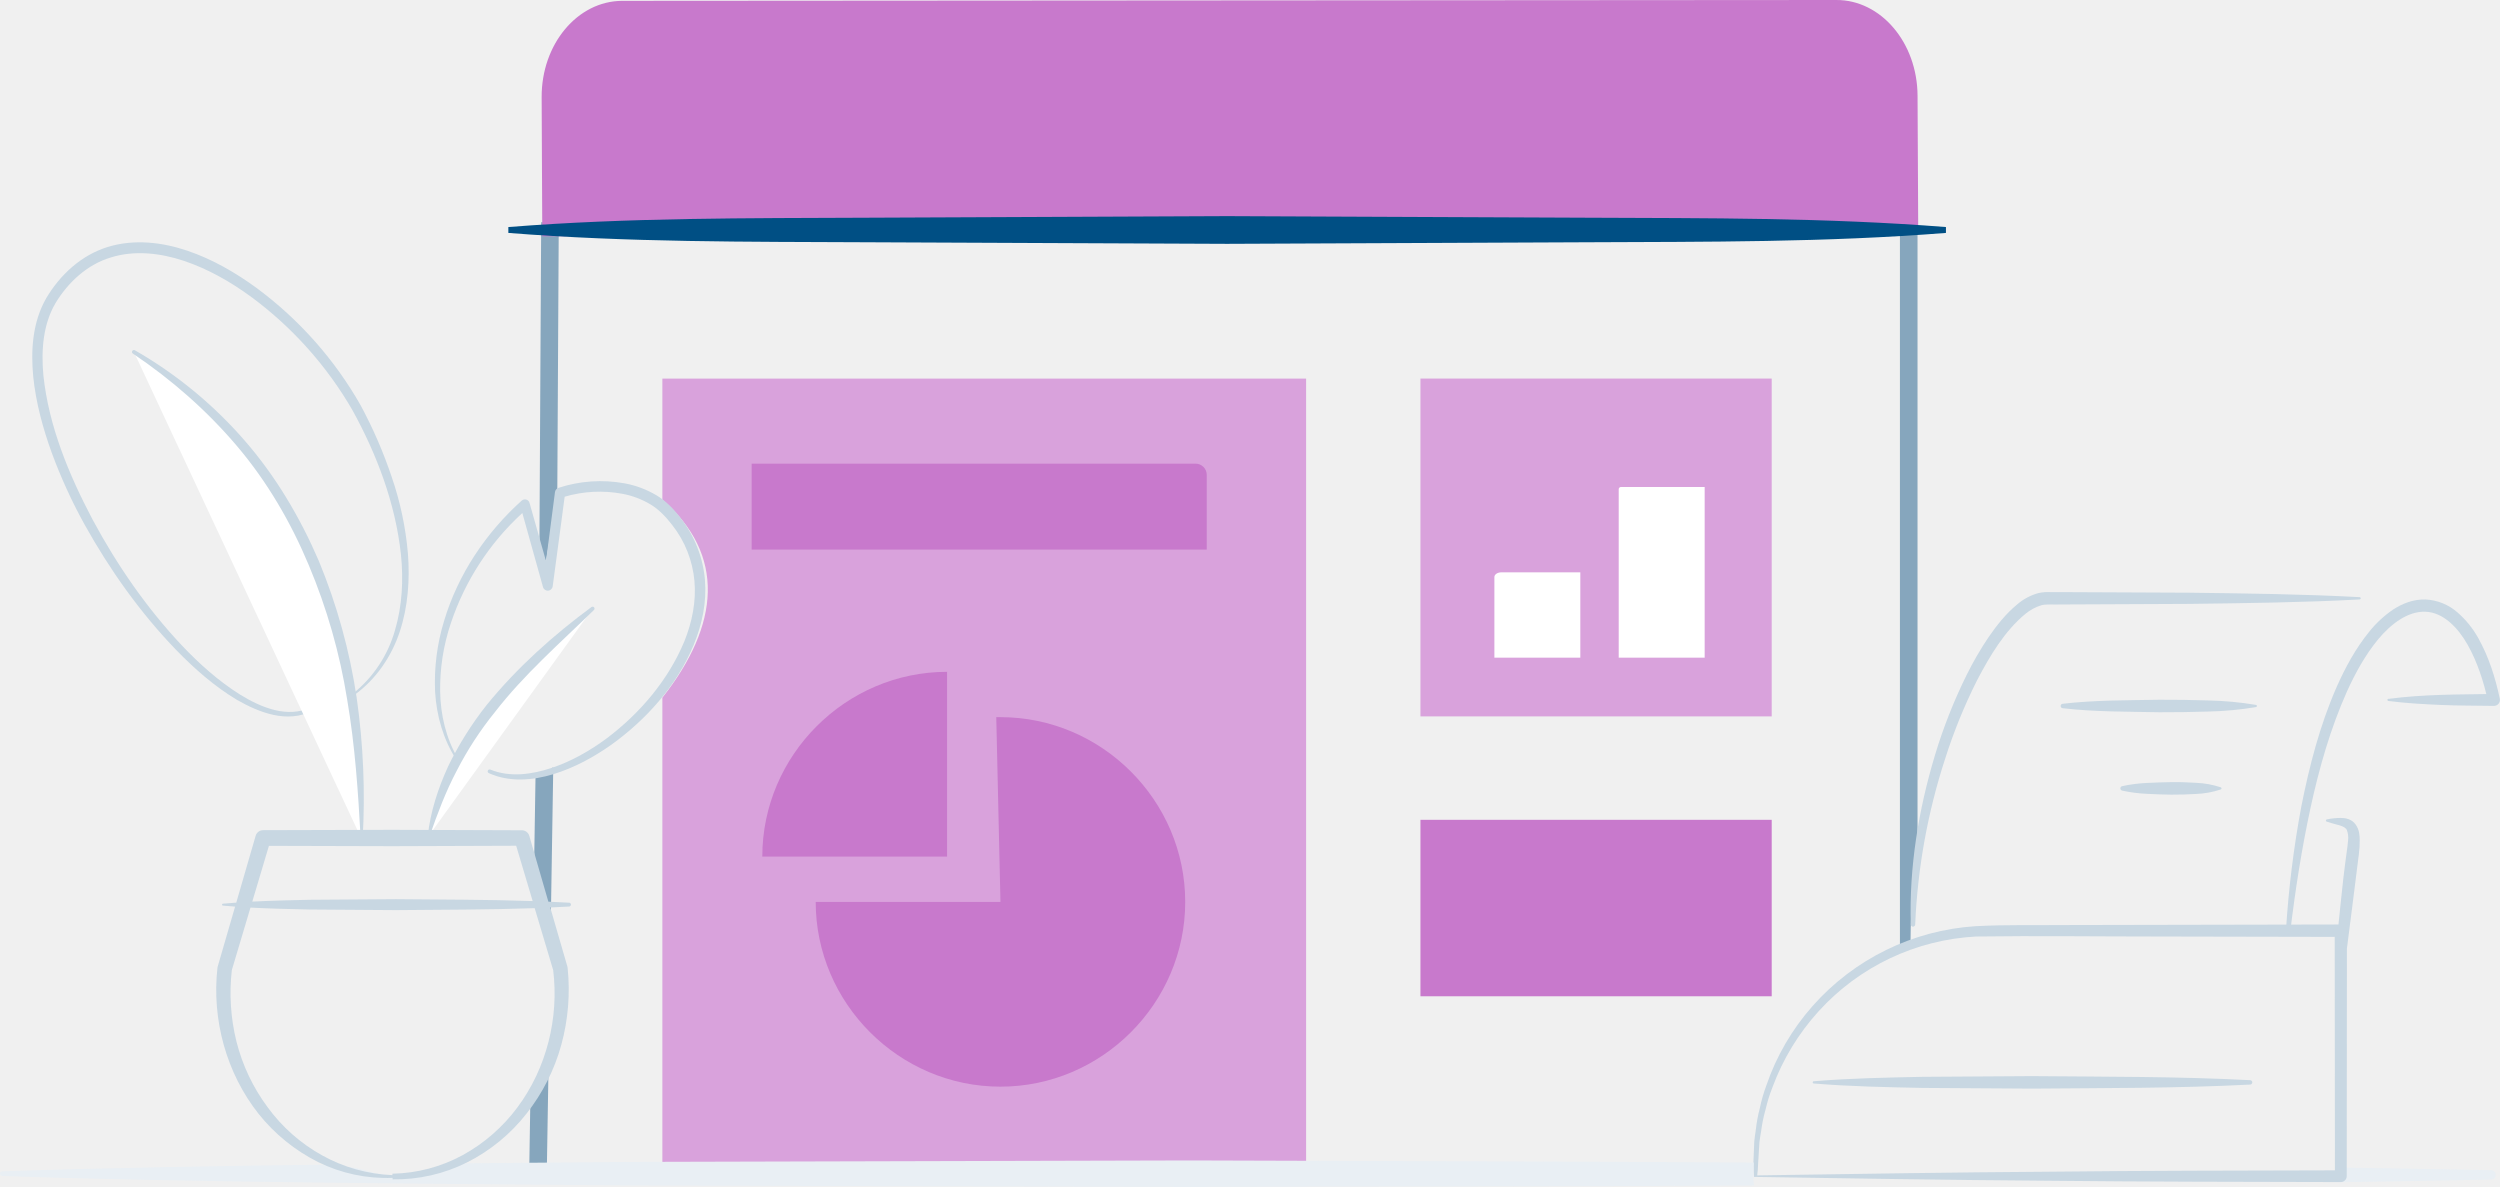
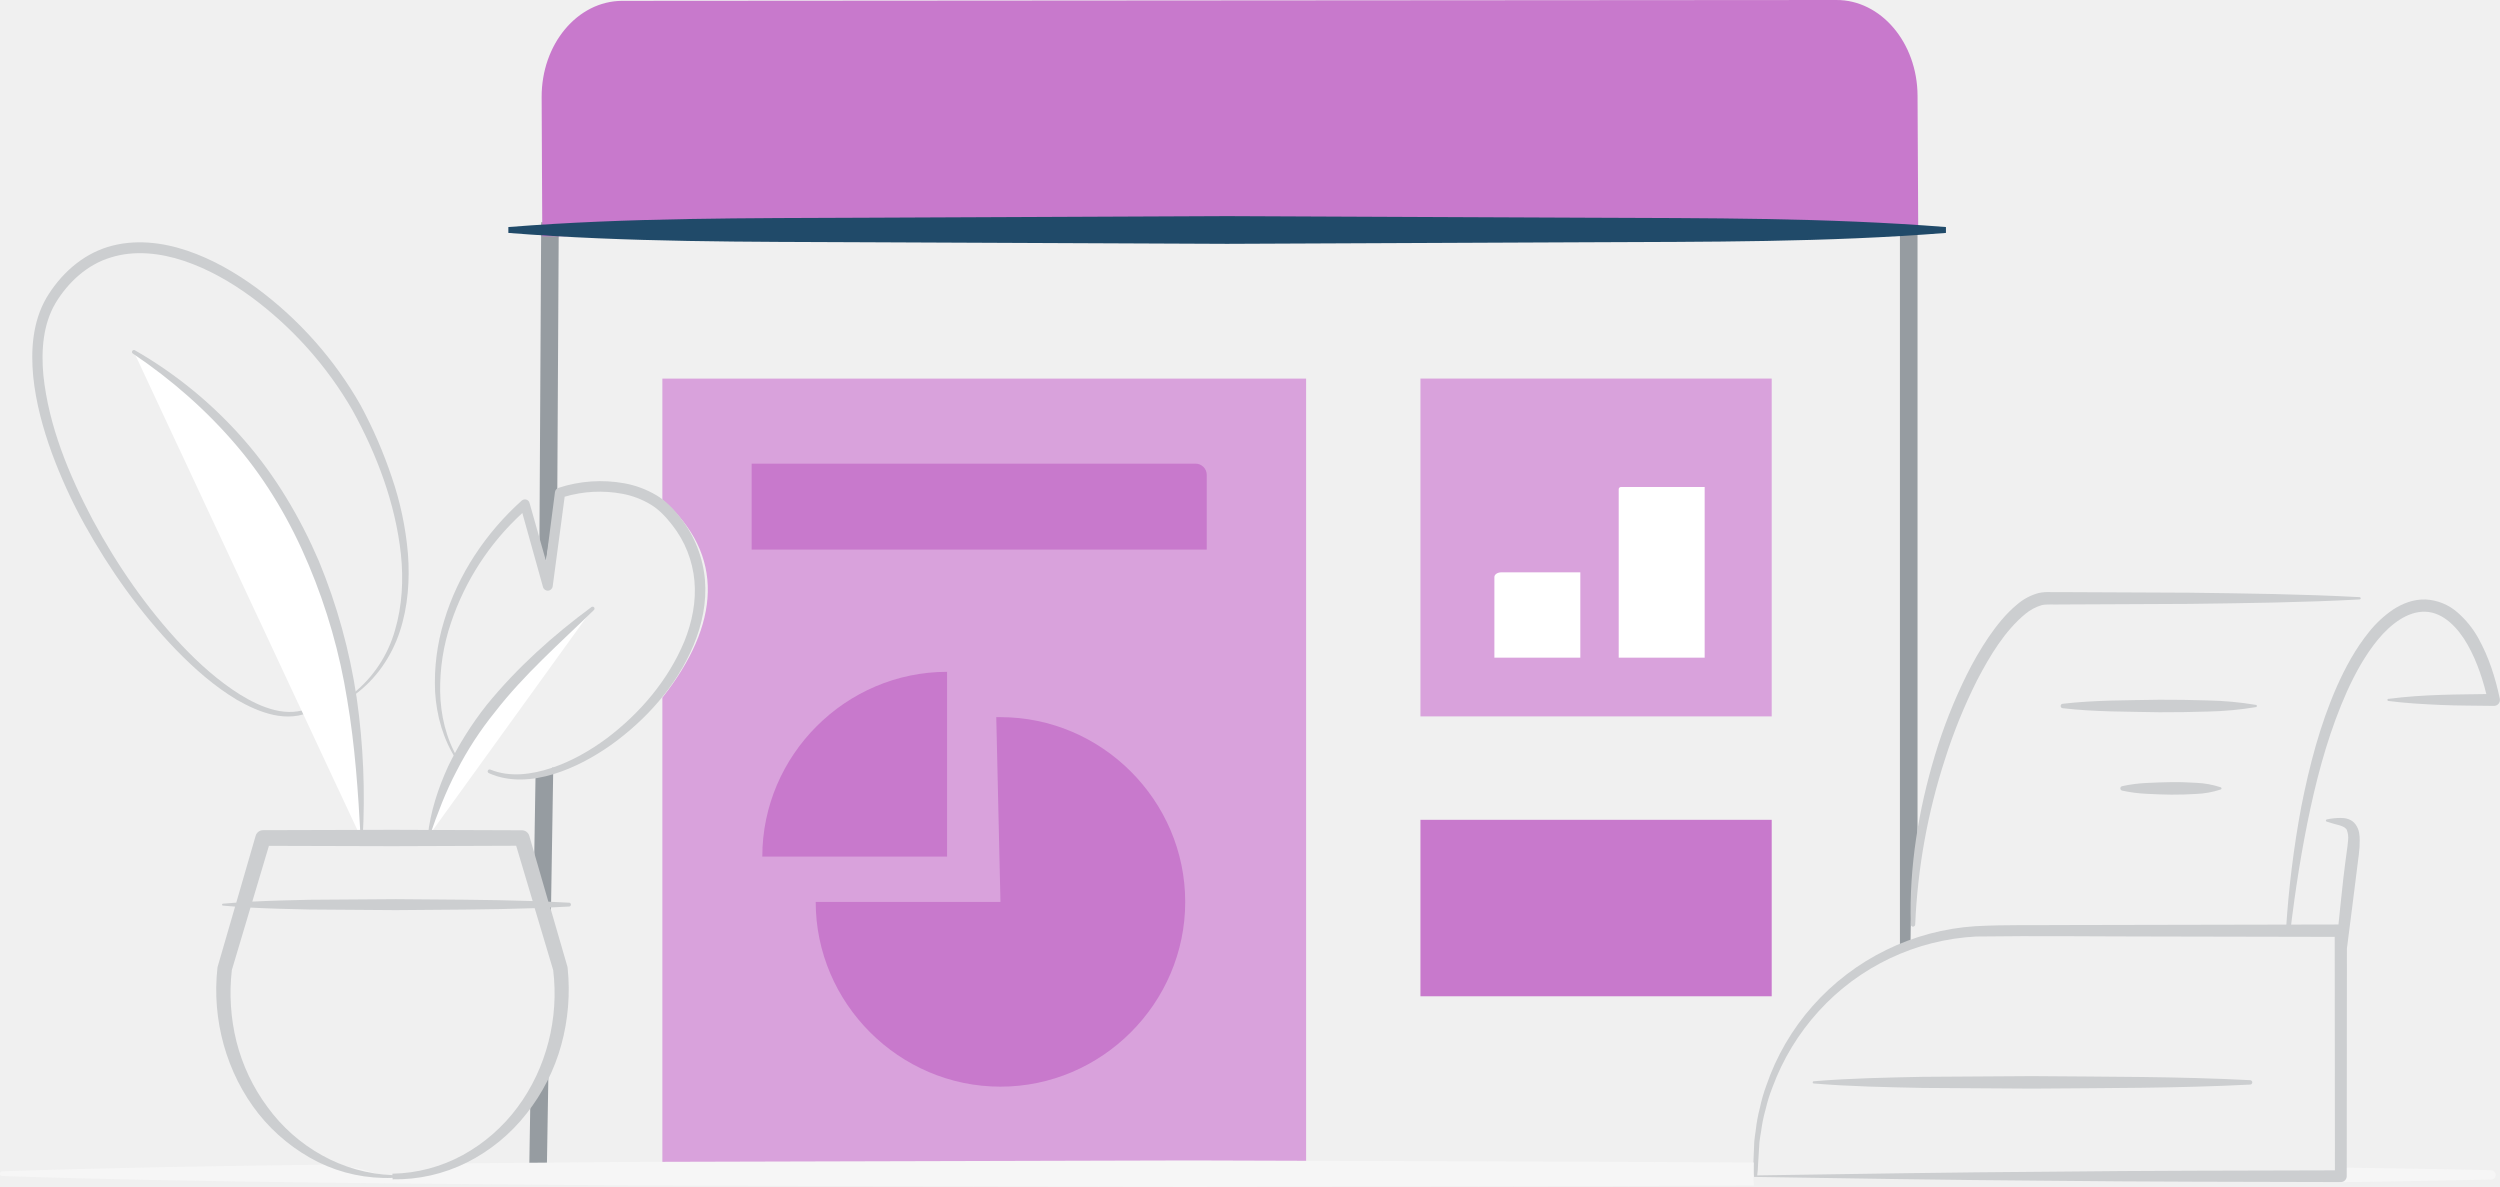
<svg xmlns="http://www.w3.org/2000/svg" id="Plan_-_Business" data-name="Plan - Business" viewBox="0 0 1458.83 692.63">
-   <path d="M3253.9,860.75c-27.82-.59-57.45-1.1-88.4-1.54v8.56c31-.44,60.58-1,88.4-1.54a2.74,2.74,0,0,0,0-5.47Z" transform="translate(-1800.14 -177.91)" style="fill:#e9eff4" />
-   <path d="M2919.08,668.38V311.74a71.64,71.64,0,0,1-10.27.73v418a15.86,15.86,0,0,1,6.19-3.22C2915,707.25,2917.24,677.58,2919.08,668.38Z" transform="translate(-1800.14 -177.91)" style="fill:#86a6bd" />
-   <path d="M2109.68,815.79l-.71,44.67c3.42.1,6.84.3,10.26.53l1-61.27A40.87,40.87,0,0,1,2109.68,815.79Z" transform="translate(-1800.14 -177.91)" style="fill:#86a6bd" />
-   <path d="M2121.59,712.95l1.4-87.36c-3,2.56-6.34,3.29-10.33,3.84l-1.1,69C2116.41,701.63,2119.58,707.21,2121.59,712.95Z" transform="translate(-1800.14 -177.91)" style="fill:#86a6bd" />
-   <polygon points="325.2 287.7 326.06 129.67 315.8 129.67 314.76 320.71 318.6 327.44 325.2 287.7" style="fill:#86a6bd" />
+   <path d="M3253.9,860.75c-27.82-.59-57.45-1.1-88.4-1.54v8.56c31-.44,60.58-1,88.4-1.54a2.74,2.74,0,0,0,0-5.47Z" transform="translate(-1800.14 -177.91)" style="fill:#F6F6F6" />
+   <path d="M2919.08,668.38V311.74a71.64,71.64,0,0,1-10.27.73v418a15.86,15.86,0,0,1,6.19-3.22C2915,707.25,2917.24,677.58,2919.08,668.38Z" transform="translate(-1800.14 -177.91)" style="fill:#969CA1" />
+   <path d="M2109.68,815.79l-.71,44.67c3.42.1,6.84.3,10.26.53l1-61.27A40.87,40.87,0,0,1,2109.68,815.79Z" transform="translate(-1800.14 -177.91)" style="fill:#969CA1" />
+   <path d="M2121.59,712.95l1.4-87.36c-3,2.56-6.34,3.29-10.33,3.84l-1.1,69C2116.41,701.63,2119.58,707.21,2121.59,712.95Z" transform="translate(-1800.14 -177.91)" style="fill:#969CA1" />
+   <polygon points="325.2 287.7 326.06 129.67 315.8 129.67 314.76 320.71 318.6 327.44 325.2 287.7" style="fill:#969CA1" />
  <path d="M2186.66,398.83v70.7c37,32.14,33.67,72.81,0,115.47V861.18H2562.3V398.83Z" transform="translate(-1800.14 -177.91)" style="fill:#d9a2dc" />
  <rect x="828.88" y="220.91" width="204.97" height="197.13" style="fill:#d9a2dc" />
  <rect x="828.88" y="478.39" width="204.97" height="102.97" style="fill:#c879cc" />
  <path d="M2116.59,315.83l-.21-42.74-.17-38.43c-.15-30.94,20.85-56.12,46.91-56.25l708.5-.5c26.06-.13,47.31,24.85,47.47,55.78l.39,78.17Z" transform="translate(-1800.14 -177.91)" style="fill:#c879cc" />
-   <path d="M2935.66,313.83c-69.91,5.53-139.81,5.13-209.72,5.45l-209.72.92-209.72-.92c-69.91-.33-139.81.09-209.72-5.45V310.4c69.91-5.54,139.81-5.13,209.72-5.45l209.72-.92,209.72.92c69.91.32,139.81-.08,209.72,5.45Z" transform="translate(-1800.14 -177.91)" style="fill:#004f84" />
+   <path d="M2935.66,313.83c-69.91,5.53-139.81,5.13-209.72,5.45l-209.72.92-209.72-.92c-69.91-.33-139.81.09-209.72-5.45V310.4c69.91-5.54,139.81-5.13,209.72-5.45l209.72-.92,209.72.92c69.91.32,139.81-.08,209.72,5.45Z" transform="translate(-1800.14 -177.91)" style="fill:#204A69" />
  <path d="M2383.94,704.2H2276.13c0,59.14,48.67,107.81,107.81,107.81s107.81-48.67,107.81-107.81-48.67-107.81-107.81-107.81l-2.45,0Z" transform="translate(-1800.14 -177.91)" style="fill:#c879cc" />
  <path d="M2352.78,677.75V569.94c-59.14,0-107.81,48.67-107.81,107.81Z" transform="translate(-1800.14 -177.91)" style="fill:#c879cc" />
  <path d="M2722.31,561.69h-50.15V514.63c0-1.52,1.84-2.75,4.1-2.75h46.05Z" transform="translate(-1800.14 -177.91)" style="fill:#fff" />
  <path d="M945.89,284.17h48.84a0,0,0,0,1,0,0v99.6a0,0,0,0,1,0,0H944.57a0,0,0,0,1,0,0V285.49A1.31,1.31,0,0,1,945.89,284.17Z" style="fill:#fff" />
-   <path d="M3193.87,585.73c10.26-1.35,20.52-2,30.78-2.34s20.52-.34,30.78-.54l-3.45,4.27c-2.56-11.55-6.22-22.92-11.91-33-5.55-9.83-14.1-18.88-24.62-19.25s-20.3,7.37-27.59,16.1c-7.41,9-13.19,19.44-18.11,30.25-9.72,21.75-16.36,45-21.42,68.47s-8.8,47.37-11.68,71.35a1.29,1.29,0,0,1-2.57-.24,591.72,591.72,0,0,1,8.94-72.2c4.72-23.82,10.85-47.56,20.74-70.07,5-11.2,10.91-22.16,18.84-31.93a64.24,64.24,0,0,1,14-13c5.43-3.55,12.06-6.15,19.09-5.87a30.51,30.51,0,0,1,18.62,7.67,55.9,55.9,0,0,1,12.09,15.05c6.17,11.09,9.87,23.06,12.45,35.1l0,.07a3.47,3.47,0,0,1-2.67,4.12,3.61,3.61,0,0,1-.8.08c-10.26-.2-20.52-.08-30.78-.54s-20.52-1-30.78-2.34a.65.65,0,0,1,0-1.29Z" transform="translate(-1800.14 -177.91)" style="fill:#c8d7e2" />
-   <path d="M3177.17,527.7c-33.18,1.79-66.36,2.17-99.55,2.6l-49.78.23-24.89.11c-4,.16-8.71-.29-11.48.41a27,27,0,0,0-9.48,5.1c-12,9.91-20.67,24.39-28.17,38.74a312.19,312.19,0,0,0-18.55,45.53,360.88,360.88,0,0,0-17.54,96.93,1.29,1.29,0,0,1-2.58,0c-1-33.39,4.48-66.82,14.12-98.82a302.25,302.25,0,0,1,18.45-46.73,191.84,191.84,0,0,1,12.69-21.91c4.81-7,10.13-13.8,17-19.44a32,32,0,0,1,12.31-6.49,27.1,27.1,0,0,1,7.11-.53l6.22,0,24.87.11,49.74.23c33.16.43,66.31.81,99.48,2.6a.65.65,0,0,1,0,1.29Z" transform="translate(-1800.14 -177.91)" style="fill:#c8d7e2" />
-   <path d="M3116.61,590.52a194.93,194.93,0,0,1-28.22,2.61c-9.41.27-18.81.46-28.22.4-18.81-.39-37.63-.17-56.44-2.36a1.3,1.3,0,0,1,0-2.58c18.81-2.19,37.63-2,56.44-2.36,9.41-.06,18.81.13,28.22.4a194.87,194.87,0,0,1,28.22,2.61.66.66,0,0,1,0,1.29Z" transform="translate(-1800.14 -177.91)" style="fill:#c8d7e2" />
-   <path d="M3096,638.6a51.92,51.92,0,0,1-14.39,2.61c-4.8.27-9.59.45-14.39.41s-9.6-.25-14.39-.49a85.44,85.44,0,0,1-14.39-1.88,1.33,1.33,0,0,1,0-2.58,85.44,85.44,0,0,1,14.39-1.88c4.8-.24,9.6-.42,14.39-.49s9.6.13,14.39.41a51.92,51.92,0,0,1,14.39,2.61.68.68,0,0,1,0,1.29Z" transform="translate(-1800.14 -177.91)" style="fill:#c8d7e2" />
-   <path d="M3174.79,659.12c-2.31-3.38-6.27-3.94-8.87-3.92a39.36,39.36,0,0,0-8,.86.68.68,0,0,0-.51.44.67.67,0,0,0,.42.85c2.52.88,5.11,1.48,7.43,2.14s4,1.69,4.4,2.92a12.71,12.71,0,0,1,.67,5.78c-.13,2.36-.55,4.68-.86,7.27-1.42,10.22-2.59,20.48-3.61,30.74q-.57,5.59-1.15,11.18l-105.16.21-53.26.11c-17.83.19-35.34-.29-53.43.67a138.94,138.94,0,0,0-95,46.56,136.64,136.64,0,0,0-27,46.37,92.85,92.85,0,0,0-3.74,12.94,90,90,0,0,0-2.45,13.23c-.28,2.23-.7,4.44-.87,6.67l-.27,6.72-.27,6.72c0,2.38.2,4.82.42,7.1h.48c56.12.87,112.89,1.82,170.08,2.22,57.11.64,114.55.63,171.84.79h0a3.46,3.46,0,0,0,3.45-3.47l.11-132.82c1.09-8.14,2.06-16.29,3.12-24.42q2-15.31,3.85-30.63a57.74,57.74,0,0,0,.49-8.11C3177.06,665.49,3177,662.3,3174.79,659.12ZM2825.52,863.79l.05-.45a51.37,51.37,0,0,0,.45-5.75l.4-6.57.4-6.57c.21-2.18.67-4.34,1-6.51a87.11,87.11,0,0,1,2.65-12.87,89.62,89.62,0,0,1,3.9-12.53,135.92,135.92,0,0,1,27-44.53,133.6,133.6,0,0,1,91.9-43.61c35.13-.49,70.91,0,106.33,0l102.92.21.12,136.23c-55.36.16-110.6.16-166.15.79C2940,862,2883.08,862.92,2825.52,863.79Z" transform="translate(-1800.14 -177.91)" style="fill:#c8d7e2" />
-   <path d="M2858.45,808.87c21.22-1.78,42.45-2.15,63.67-2.6l63.67-.41c42.45.39,84.89.17,127.34,2.36a1.29,1.29,0,0,1,0,2.58c-42.45,2.19-84.89,2-127.34,2.36l-63.67-.41c-21.22-.44-42.44-.82-63.67-2.6a.65.65,0,0,1,0-1.29Z" transform="translate(-1800.14 -177.91)" style="fill:#c8d7e2" />
-   <path d="M2006.42,582.42a72.71,72.71,0,0,0,24.21-36.76c4.22-14.28,5-29.42,3.47-44.22-3.21-29.69-14-58.3-28.41-84.38a217.62,217.62,0,0,0-59.24-66.11c-12-8.73-25.05-16.16-39-20.82s-28.94-6.27-42.6-2c-13.7,4.08-25,14.45-32.38,26.78-7.23,12.3-8.37,27.56-7,42.12,3.12,29.48,14.81,57.76,28.74,84.15,14.18,26.38,31.37,51.34,51.9,73.2,10.3,10.86,21.52,20.94,34.13,28.85,6.31,3.88,13,7.24,20.15,9s14.73,1.65,21.2-1.74a1.12,1.12,0,0,1,1.07,2c-7,3.92-15.37,4.22-22.91,2.59s-14.7-5-21.34-8.77c-13.18-7.91-24.71-18.09-35.35-29-21.16-21.92-38.9-46.92-53.68-73.51a302,302,0,0,1-19-41.56c-5.2-14.35-9.28-29.24-10.86-44.64-1.43-15.24-.48-31.71,7.67-45.82,8-13.45,20.35-25,35.82-29.76s31.85-2.75,46.46,2.19,28.2,12.81,40.56,21.86a220.91,220.91,0,0,1,60.5,68.25,267.34,267.34,0,0,1,18.21,42,186.07,186.07,0,0,1,9.45,44.75c1.15,15.23.05,30.84-4.78,45.45s-13.92,27.78-26.26,36.79a.56.56,0,0,1-.68-.89Z" transform="translate(-1800.14 -177.91)" style="fill:#c8d7e2" />
-   <path d="M2211.5,516.35a68,68,0,0,0-14.07-36c-3.85-5.07-8.57-10.11-14.41-13.53a56.28,56.28,0,0,0-18.49-6.88,78.42,78.42,0,0,0-38.54,2.66,3,3,0,0,0-2,2.42v0l-5.24,40.31-9.62-34v0a2.79,2.79,0,0,0-4.55-1.3c-20.94,18.79-37.12,43-45.24,70a122.23,122.23,0,0,0-5.31,41.58c.83,14,4.8,27.94,12.44,39.66a.57.57,0,0,0,.76.17.56.56,0,0,0,.19-.77c-7-11.85-10.22-25.58-10.43-39.19a119.2,119.2,0,0,1,6.33-40.2,152.49,152.49,0,0,1,41.62-64L2117,520.47a2.89,2.89,0,0,0,5.65-.4l7-52.32a72.46,72.46,0,0,1,33.66-1.7,50,50,0,0,1,16.38,6.18c5,3,8.93,7.18,12.68,12a61.79,61.79,0,0,1,13,32.67c1.08,11.89-1.36,24-5.87,35.22-9.31,22.45-25.75,41.9-45.32,56.64-9.86,7.29-20.67,13.46-32.28,17.3s-24.27,5.55-35.62.93a1.14,1.14,0,0,0-1.47.57,1.12,1.12,0,0,0,.56,1.49c11.89,5.42,25.61,4.3,37.67.62,12.21-3.74,23.49-9.88,33.84-17.18,20.5-14.77,38.09-34.38,48-58.16C2209.82,542.43,2212.59,529.41,2211.5,516.35Z" transform="translate(-1800.14 -177.91)" style="fill:#c8d7e2" />
+   <path d="M3193.87,585.73c10.26-1.35,20.52-2,30.78-2.34s20.52-.34,30.78-.54l-3.45,4.27c-2.56-11.55-6.22-22.92-11.91-33-5.55-9.83-14.1-18.88-24.62-19.25s-20.3,7.37-27.59,16.1c-7.41,9-13.19,19.44-18.11,30.25-9.72,21.75-16.36,45-21.42,68.47s-8.8,47.37-11.68,71.35a1.29,1.29,0,0,1-2.57-.24,591.72,591.72,0,0,1,8.94-72.2c4.72-23.82,10.85-47.56,20.74-70.07,5-11.2,10.91-22.16,18.84-31.93a64.24,64.24,0,0,1,14-13c5.43-3.55,12.06-6.15,19.09-5.87a30.51,30.51,0,0,1,18.62,7.67,55.9,55.9,0,0,1,12.09,15.05c6.17,11.09,9.87,23.06,12.45,35.1l0,.07a3.47,3.47,0,0,1-2.67,4.12,3.61,3.61,0,0,1-.8.08c-10.26-.2-20.52-.08-30.78-.54s-20.52-1-30.78-2.34a.65.65,0,0,1,0-1.29Z" transform="translate(-1800.14 -177.91)" style="fill:#CCCED0" />
+   <path d="M3177.17,527.7c-33.18,1.79-66.36,2.17-99.55,2.6l-49.78.23-24.89.11c-4,.16-8.71-.29-11.48.41a27,27,0,0,0-9.48,5.1c-12,9.91-20.67,24.39-28.17,38.74a312.19,312.19,0,0,0-18.55,45.53,360.88,360.88,0,0,0-17.54,96.93,1.29,1.29,0,0,1-2.58,0c-1-33.39,4.48-66.82,14.12-98.82a302.25,302.25,0,0,1,18.45-46.73,191.84,191.84,0,0,1,12.69-21.91c4.81-7,10.13-13.8,17-19.44a32,32,0,0,1,12.31-6.49,27.1,27.1,0,0,1,7.11-.53l6.22,0,24.87.11,49.74.23c33.16.43,66.31.81,99.48,2.6a.65.65,0,0,1,0,1.29Z" transform="translate(-1800.14 -177.91)" style="fill:#CCCED0" />
+   <path d="M3116.61,590.52a194.93,194.93,0,0,1-28.22,2.61c-9.41.27-18.81.46-28.22.4-18.81-.39-37.63-.17-56.44-2.36a1.3,1.3,0,0,1,0-2.58c18.81-2.19,37.63-2,56.44-2.36,9.41-.06,18.81.13,28.22.4a194.87,194.87,0,0,1,28.22,2.61.66.66,0,0,1,0,1.29Z" transform="translate(-1800.14 -177.91)" style="fill:#CCCED0" />
+   <path d="M3096,638.6a51.92,51.92,0,0,1-14.39,2.61c-4.8.27-9.59.45-14.39.41s-9.6-.25-14.39-.49a85.44,85.44,0,0,1-14.39-1.88,1.33,1.33,0,0,1,0-2.58,85.44,85.44,0,0,1,14.39-1.88c4.8-.24,9.6-.42,14.39-.49s9.6.13,14.39.41a51.92,51.92,0,0,1,14.39,2.61.68.68,0,0,1,0,1.29Z" transform="translate(-1800.14 -177.91)" style="fill:#CCCED0" />
+   <path d="M3174.79,659.12c-2.31-3.38-6.27-3.94-8.87-3.92a39.36,39.36,0,0,0-8,.86.68.68,0,0,0-.51.44.67.67,0,0,0,.42.85c2.52.88,5.11,1.48,7.43,2.14s4,1.69,4.4,2.92a12.71,12.71,0,0,1,.67,5.78c-.13,2.36-.55,4.68-.86,7.27-1.42,10.22-2.59,20.48-3.61,30.74q-.57,5.59-1.15,11.18l-105.16.21-53.26.11c-17.83.19-35.34-.29-53.43.67a138.94,138.94,0,0,0-95,46.56,136.64,136.64,0,0,0-27,46.37,92.85,92.85,0,0,0-3.74,12.94,90,90,0,0,0-2.45,13.23c-.28,2.23-.7,4.44-.87,6.67l-.27,6.72-.27,6.72c0,2.38.2,4.82.42,7.1h.48c56.12.87,112.89,1.82,170.08,2.22,57.11.64,114.55.63,171.84.79h0a3.46,3.46,0,0,0,3.45-3.47l.11-132.82c1.09-8.14,2.06-16.29,3.12-24.42q2-15.31,3.85-30.63a57.74,57.74,0,0,0,.49-8.11C3177.06,665.49,3177,662.3,3174.79,659.12ZM2825.52,863.79l.05-.45a51.37,51.37,0,0,0,.45-5.75l.4-6.57.4-6.57c.21-2.18.67-4.34,1-6.51a87.11,87.11,0,0,1,2.65-12.87,89.62,89.62,0,0,1,3.9-12.53,135.92,135.92,0,0,1,27-44.53,133.6,133.6,0,0,1,91.9-43.61c35.13-.49,70.91,0,106.33,0l102.92.21.12,136.23c-55.36.16-110.6.16-166.15.79C2940,862,2883.08,862.92,2825.52,863.79Z" transform="translate(-1800.14 -177.91)" style="fill:#CCCED0" />
+   <path d="M2858.45,808.87c21.22-1.78,42.45-2.15,63.67-2.6l63.67-.41c42.45.39,84.89.17,127.34,2.36a1.29,1.29,0,0,1,0,2.58c-42.45,2.19-84.89,2-127.34,2.36l-63.67-.41c-21.22-.44-42.44-.82-63.67-2.6a.65.65,0,0,1,0-1.29Z" transform="translate(-1800.14 -177.91)" style="fill:#CCCED0" />
+   <path d="M2006.42,582.42a72.71,72.71,0,0,0,24.21-36.76c4.22-14.28,5-29.42,3.47-44.22-3.21-29.69-14-58.3-28.41-84.38a217.62,217.62,0,0,0-59.24-66.11c-12-8.73-25.05-16.16-39-20.82s-28.94-6.27-42.6-2c-13.7,4.08-25,14.45-32.38,26.78-7.23,12.3-8.37,27.56-7,42.12,3.12,29.48,14.81,57.76,28.74,84.15,14.18,26.38,31.37,51.34,51.9,73.2,10.3,10.86,21.52,20.94,34.13,28.85,6.31,3.88,13,7.24,20.15,9s14.73,1.65,21.2-1.74a1.12,1.12,0,0,1,1.07,2c-7,3.92-15.37,4.22-22.91,2.59s-14.7-5-21.34-8.77c-13.18-7.91-24.71-18.09-35.35-29-21.16-21.92-38.9-46.92-53.68-73.51a302,302,0,0,1-19-41.56c-5.2-14.35-9.28-29.24-10.86-44.64-1.43-15.24-.48-31.71,7.67-45.82,8-13.45,20.35-25,35.82-29.76s31.85-2.75,46.46,2.19,28.2,12.81,40.56,21.86a220.91,220.91,0,0,1,60.5,68.25,267.34,267.34,0,0,1,18.21,42,186.07,186.07,0,0,1,9.45,44.75c1.15,15.23.05,30.84-4.78,45.45s-13.92,27.78-26.26,36.79a.56.56,0,0,1-.68-.89Z" transform="translate(-1800.14 -177.91)" style="fill:#CCCED0" />
+   <path d="M2211.5,516.35a68,68,0,0,0-14.07-36c-3.85-5.07-8.57-10.11-14.41-13.53a56.28,56.28,0,0,0-18.49-6.88,78.42,78.42,0,0,0-38.54,2.66,3,3,0,0,0-2,2.42v0l-5.24,40.31-9.62-34v0a2.79,2.79,0,0,0-4.55-1.3c-20.94,18.79-37.12,43-45.24,70a122.23,122.23,0,0,0-5.31,41.58c.83,14,4.8,27.94,12.44,39.66a.57.57,0,0,0,.76.17.56.56,0,0,0,.19-.77c-7-11.85-10.22-25.58-10.43-39.19a119.2,119.2,0,0,1,6.33-40.2,152.49,152.49,0,0,1,41.62-64L2117,520.47a2.89,2.89,0,0,0,5.65-.4l7-52.32a72.46,72.46,0,0,1,33.66-1.7,50,50,0,0,1,16.38,6.18c5,3,8.93,7.18,12.68,12a61.79,61.79,0,0,1,13,32.67c1.08,11.89-1.36,24-5.87,35.22-9.31,22.45-25.75,41.9-45.32,56.64-9.86,7.29-20.67,13.46-32.28,17.3s-24.27,5.55-35.62.93a1.14,1.14,0,0,0-1.47.57,1.12,1.12,0,0,0,.56,1.49c11.89,5.42,25.61,4.3,37.67.62,12.21-3.74,23.49-9.88,33.84-17.18,20.5-14.77,38.09-34.38,48-58.16C2209.82,542.43,2212.59,529.41,2211.5,516.35Z" transform="translate(-1800.14 -177.91)" style="fill:#CCCED0" />
  <path d="M2050.32,665.63c13.14-58.87,52-95.59,95.73-132.66" transform="translate(-1800.14 -177.91)" style="fill:#fff" />
-   <path d="M2049.77,665.51c1.56-14,6-27.56,11.86-40.38a194.88,194.88,0,0,1,22.47-35.81c17.82-21.89,38.82-40.67,61.22-57.21a1.13,1.13,0,0,1,1.45,1.71c-19.91,19.42-40.86,37.7-57.7,59.45a197.42,197.42,0,0,0-22.39,34.35c-6.41,12.12-11.27,25-15.82,38.12a.57.57,0,0,1-1.1-.24Z" transform="translate(-1800.14 -177.91)" style="fill:#c8d7e2" />
+   <path d="M2049.77,665.51c1.56-14,6-27.56,11.86-40.38a194.88,194.88,0,0,1,22.47-35.81c17.82-21.89,38.82-40.67,61.22-57.21a1.13,1.13,0,0,1,1.45,1.71c-19.91,19.42-40.86,37.7-57.7,59.45a197.42,197.42,0,0,0-22.39,34.35c-6.41,12.12-11.27,25-15.82,38.12a.57.57,0,0,1-1.1-.24Z" transform="translate(-1800.14 -177.91)" style="fill:#CCCED0" />
  <path d="M2011.19,667.62c2-153.94-59.3-239.23-132.92-284.35" transform="translate(-1800.14 -177.91)" style="fill:#fff" />
-   <path d="M2010.62,667.61c-1.47-27.42-3.32-54.68-7.91-81.58a340.19,340.19,0,0,0-22.36-78.27c-10.45-25-24.28-48.75-41.85-69.47s-38.15-38.81-60.84-54.07a1.12,1.12,0,0,1-.32-1.56,1.14,1.14,0,0,1,1.5-.36,248.87,248.87,0,0,1,63.84,52.43c18.27,20.91,32.57,45.1,43.52,70.55a339.58,339.58,0,0,1,22.08,79.85,414,414,0,0,1,3.46,82.49.56.56,0,0,1-.59.53A.57.57,0,0,1,2010.62,667.61Z" transform="translate(-1800.14 -177.91)" style="fill:#c8d7e2" />
+   <path d="M2010.62,667.61c-1.47-27.42-3.32-54.68-7.91-81.58a340.19,340.19,0,0,0-22.36-78.27c-10.45-25-24.28-48.75-41.85-69.47s-38.15-38.81-60.84-54.07a1.12,1.12,0,0,1-.32-1.56,1.14,1.14,0,0,1,1.5-.36,248.87,248.87,0,0,1,63.84,52.43c18.27,20.91,32.57,45.1,43.52,70.55a339.58,339.58,0,0,1,22.08,79.85,414,414,0,0,1,3.46,82.49.56.56,0,0,1-.59.53A.57.57,0,0,1,2010.62,667.61Z" transform="translate(-1800.14 -177.91)" style="fill:#CCCED0" />
  <line x1="130.05" y1="527.87" x2="331.92" y2="527.87" style="fill:#fff" />
  <path d="M2353,340.77h43.61a0,0,0,0,1,0,0V606.33a0,0,0,0,1,0,0h-50.15a0,0,0,0,1,0,0v-259A6.54,6.54,0,0,1,2353,340.77Z" transform="translate(1044.94 -2075.91) rotate(90)" style="fill:#c879cc" />
-   <path d="M2823.55,856.29c-118-.71-210.92-.79-328.87-1.23l-326.61.87c-32.7.28-69,.55-106.76.89a2.2,2.2,0,0,1-1.75,1.62c-7.85,1.46-14.36,6.2-22.56,6a70.75,70.75,0,0,1-8.55-.74c-9.42.25-17.55-4.89-26.89-4.9a2.15,2.15,0,0,1-2.12-1.39c-69.27.79-139.41,2-198,4a1.37,1.37,0,0,0,0,2.74c108.87,3.77,257.74,4.57,366.61,5.51l326.61.87c117.68-.45,211.36-.14,329-.85C2823,865.13,2823.55,860.66,2823.55,856.29Z" transform="translate(-1800.14 -177.91)" style="fill:#e9eff4" />
-   <path d="M2132.06,704.66q-6-.34-11.93-.59L2109,665.64a4.49,4.49,0,0,0-4.29-3.24h0l-75.52-.27-75.52.21h0a4.55,4.55,0,0,0-4.35,3.28l-11.31,39c-2.58.18-5.15.38-7.73.62a.56.56,0,0,0,0,1.12c2.35.22,4.7.4,7.05.58l-10.16,35,0,0a4.11,4.11,0,0,0-.13.66c-3.42,30.18,5.21,61.58,24,85.28a103.77,103.77,0,0,0,34.84,28.19,90.46,90.46,0,0,0,43.35,9.16v.85a93.27,93.27,0,0,0,43.43-9.86,102.64,102.64,0,0,0,34.67-28.41,113.2,113.2,0,0,0,20.34-40.16,122.16,122.16,0,0,0,3.69-45,3.85,3.85,0,0,0-.13-.64l0-.07-10-34.49q5.47-.24,10.95-.55a1.12,1.12,0,0,0,0-2.25Zm-175-33.17,72.12.2,72.16-.26,9.63,32.28c-26.6-.9-53.2-.84-79.8-1.11l-50.47.36c-11.11.26-22.23.49-33.34,1.06ZM2122.94,744c3.43,27.95-3.85,57.21-20.79,80a99.25,99.25,0,0,1-31.88,27.89,89.08,89.08,0,0,1-41.13,10.91v.84A91.94,91.94,0,0,1,1987.93,852a98.11,98.11,0,0,1-31.71-28.11,108.85,108.85,0,0,1-18.09-38.16,117.84,117.84,0,0,1-2.71-41.73l10.88-36.48c11.46.61,22.91.86,34.37,1.12l50.47.36c27-.27,54-.2,81-1.15Z" transform="translate(-1800.14 -177.91)" style="fill:#c8d7e2" />
+   <path d="M2823.55,856.29c-118-.71-210.92-.79-328.87-1.23l-326.61.87c-32.7.28-69,.55-106.76.89a2.2,2.2,0,0,1-1.75,1.62c-7.85,1.46-14.36,6.2-22.56,6a70.75,70.75,0,0,1-8.55-.74c-9.42.25-17.55-4.89-26.89-4.9a2.15,2.15,0,0,1-2.12-1.39c-69.27.79-139.41,2-198,4a1.37,1.37,0,0,0,0,2.74c108.87,3.77,257.74,4.57,366.61,5.51l326.61.87c117.68-.45,211.36-.14,329-.85C2823,865.13,2823.55,860.66,2823.55,856.29Z" transform="translate(-1800.14 -177.91)" style="fill:#F6F6F6" />
+   <path d="M2132.06,704.66q-6-.34-11.93-.59L2109,665.64a4.49,4.49,0,0,0-4.29-3.24h0l-75.52-.27-75.52.21h0a4.55,4.55,0,0,0-4.35,3.28l-11.31,39c-2.58.18-5.15.38-7.73.62a.56.56,0,0,0,0,1.12c2.35.22,4.7.4,7.05.58l-10.16,35,0,0a4.11,4.11,0,0,0-.13.66c-3.42,30.18,5.21,61.58,24,85.28a103.77,103.77,0,0,0,34.84,28.19,90.46,90.46,0,0,0,43.35,9.16v.85a93.27,93.27,0,0,0,43.43-9.86,102.64,102.64,0,0,0,34.67-28.41,113.2,113.2,0,0,0,20.34-40.16,122.16,122.16,0,0,0,3.69-45,3.85,3.85,0,0,0-.13-.64l0-.07-10-34.49q5.47-.24,10.95-.55a1.12,1.12,0,0,0,0-2.25Zm-175-33.17,72.12.2,72.16-.26,9.63,32.28c-26.6-.9-53.2-.84-79.8-1.11l-50.47.36c-11.11.26-22.23.49-33.34,1.06ZM2122.94,744c3.43,27.95-3.85,57.21-20.79,80a99.25,99.25,0,0,1-31.88,27.89,89.08,89.08,0,0,1-41.13,10.91v.84A91.94,91.94,0,0,1,1987.93,852a98.11,98.11,0,0,1-31.71-28.11,108.85,108.85,0,0,1-18.09-38.16,117.84,117.84,0,0,1-2.71-41.73l10.88-36.48c11.46.61,22.91.86,34.37,1.12l50.47.36c27-.27,54-.2,81-1.15Z" transform="translate(-1800.14 -177.91)" style="fill:#CCCED0" />
</svg>
